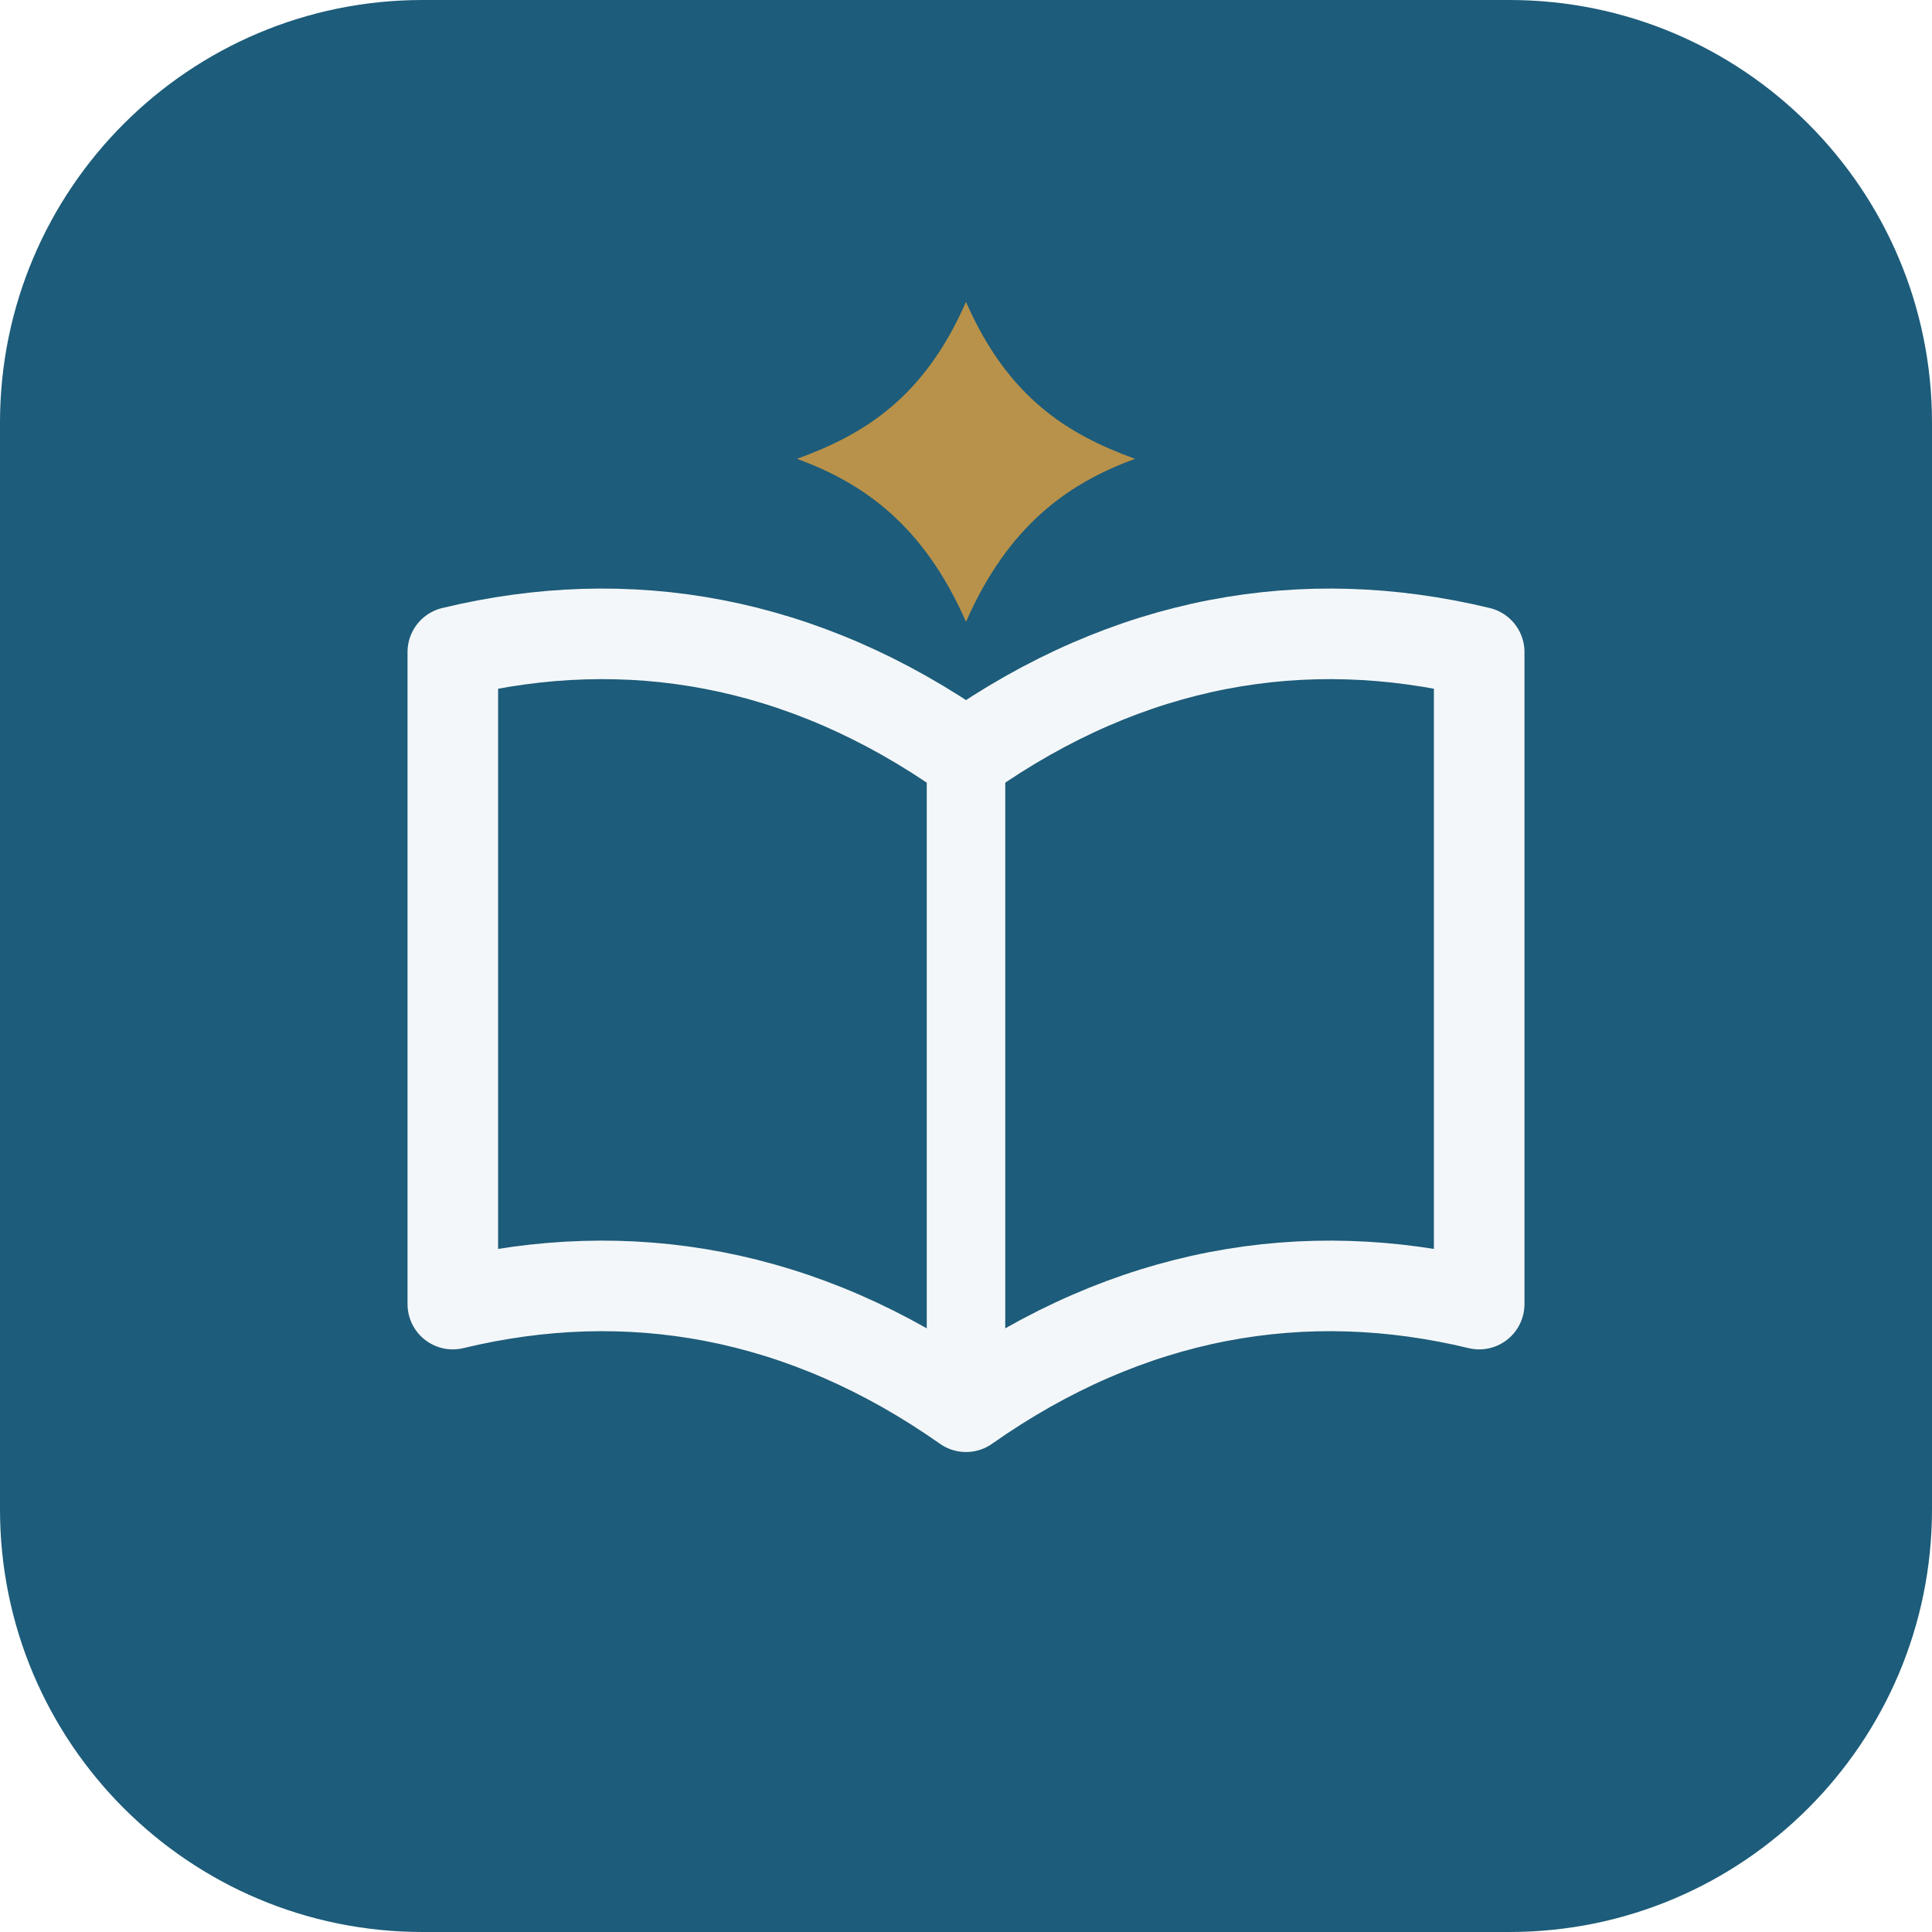
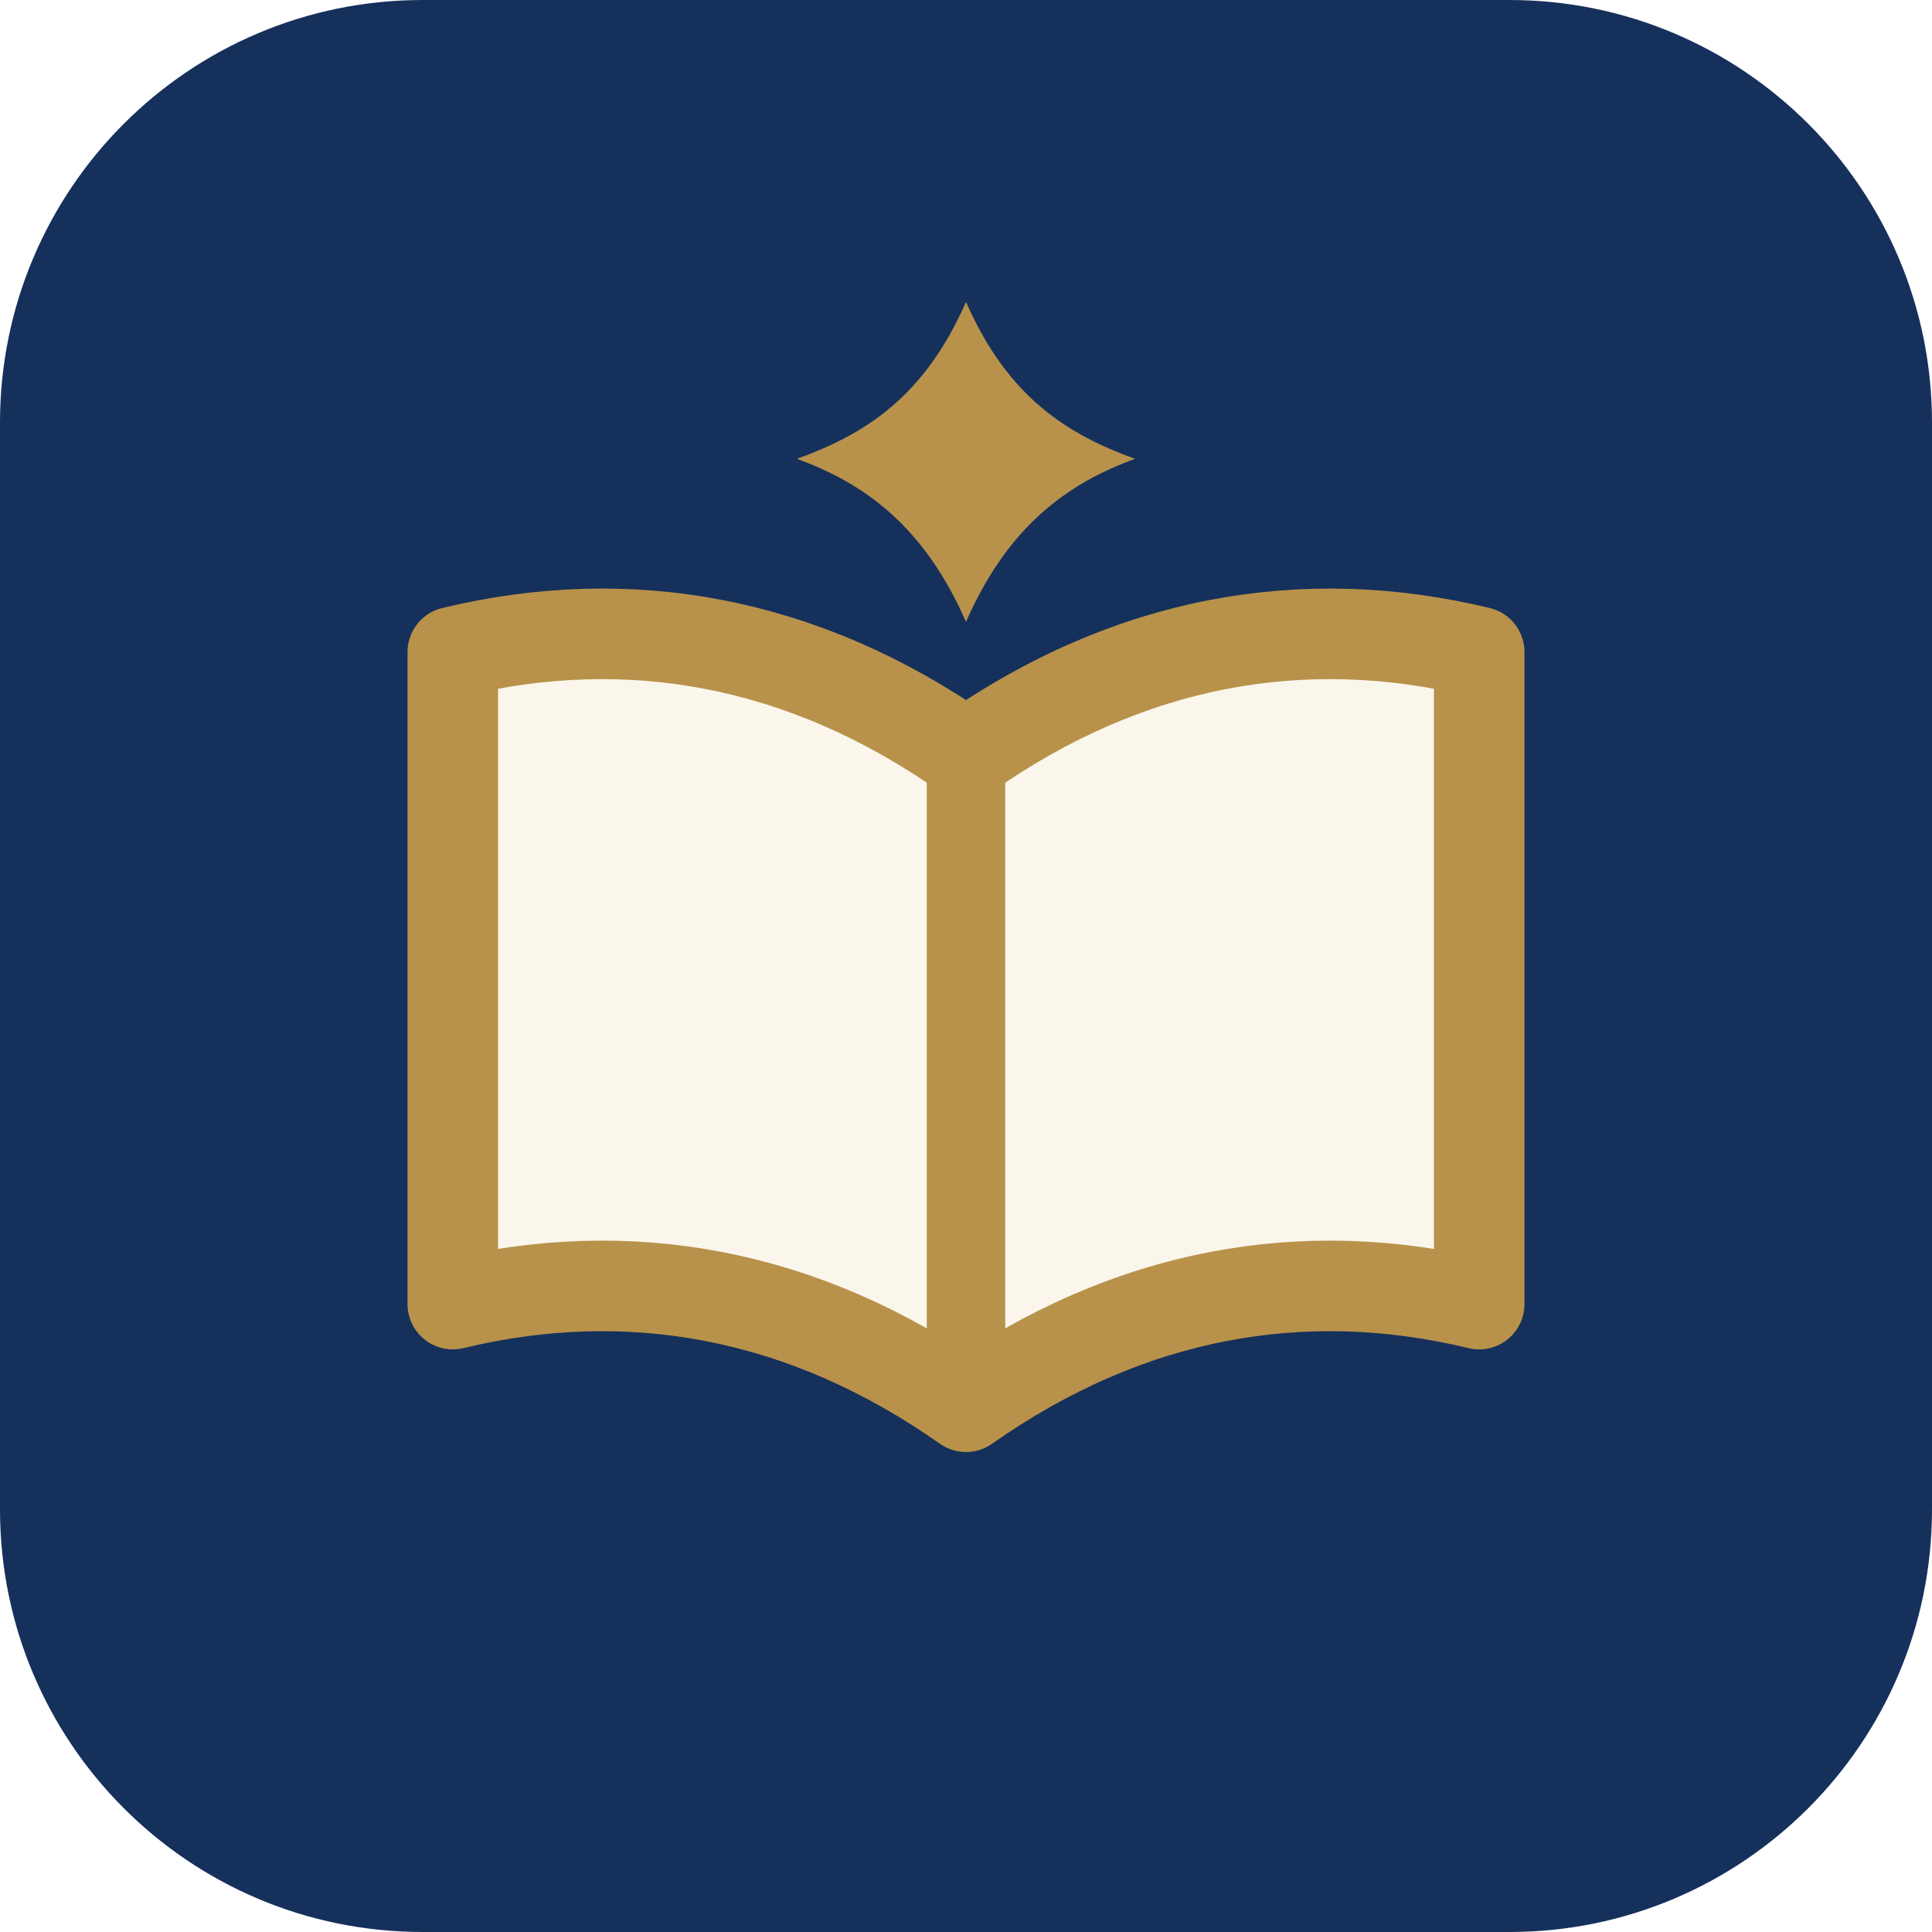
<svg xmlns="http://www.w3.org/2000/svg" viewBox="0 0 32 32" role="img" aria-label="לימוד יומי">
-   <rect width="32" height="32" rx="7" fill="#1d5c7a" />
-   <path d="M16 12.5 C13.3 10.6 10.4 10.1 7.5 10.8 V21.6 C10.4 20.9 13.3 21.4 16 23.3 C18.7 21.4 21.6 20.9 24.5 21.6 V10.8 C21.6 10.1 18.7 10.6 16 12.5 Z" fill="none" stroke="#f4f7f9" stroke-width="1.5" stroke-linejoin="round" stroke-linecap="round" />
-   <path d="M16 12.5 V23.3" stroke="#f4f7f9" stroke-width="1.3" stroke-linecap="round" />
+   <rect width="32" height="32" rx="7" fill="#16305c" />
+   <path d="M16 12.5 C13.3 10.6 10.4 10.1 7.5 10.8 V21.6 C10.4 20.9 13.3 21.4 16 23.3 C18.7 21.4 21.6 20.9 24.5 21.6 V10.8 C21.6 10.1 18.7 10.6 16 12.5 Z" fill="#faf6ec" stroke="#b8924a" stroke-width="1.5" stroke-linejoin="round" stroke-linecap="round" />
+   <path d="M16 12.5 V23.3" stroke="#b8924a" stroke-width="1.3" stroke-linecap="round" />
  <path d="M16 5 C15.3 6.6 14.3 7.2 13.2 7.6 C14.3 8 15.3 8.7 16 10.3 C16.7 8.7 17.7 8 18.8 7.6 C17.7 7.2 16.7 6.6 16 5 Z" fill="#b8924a" />
</svg>
